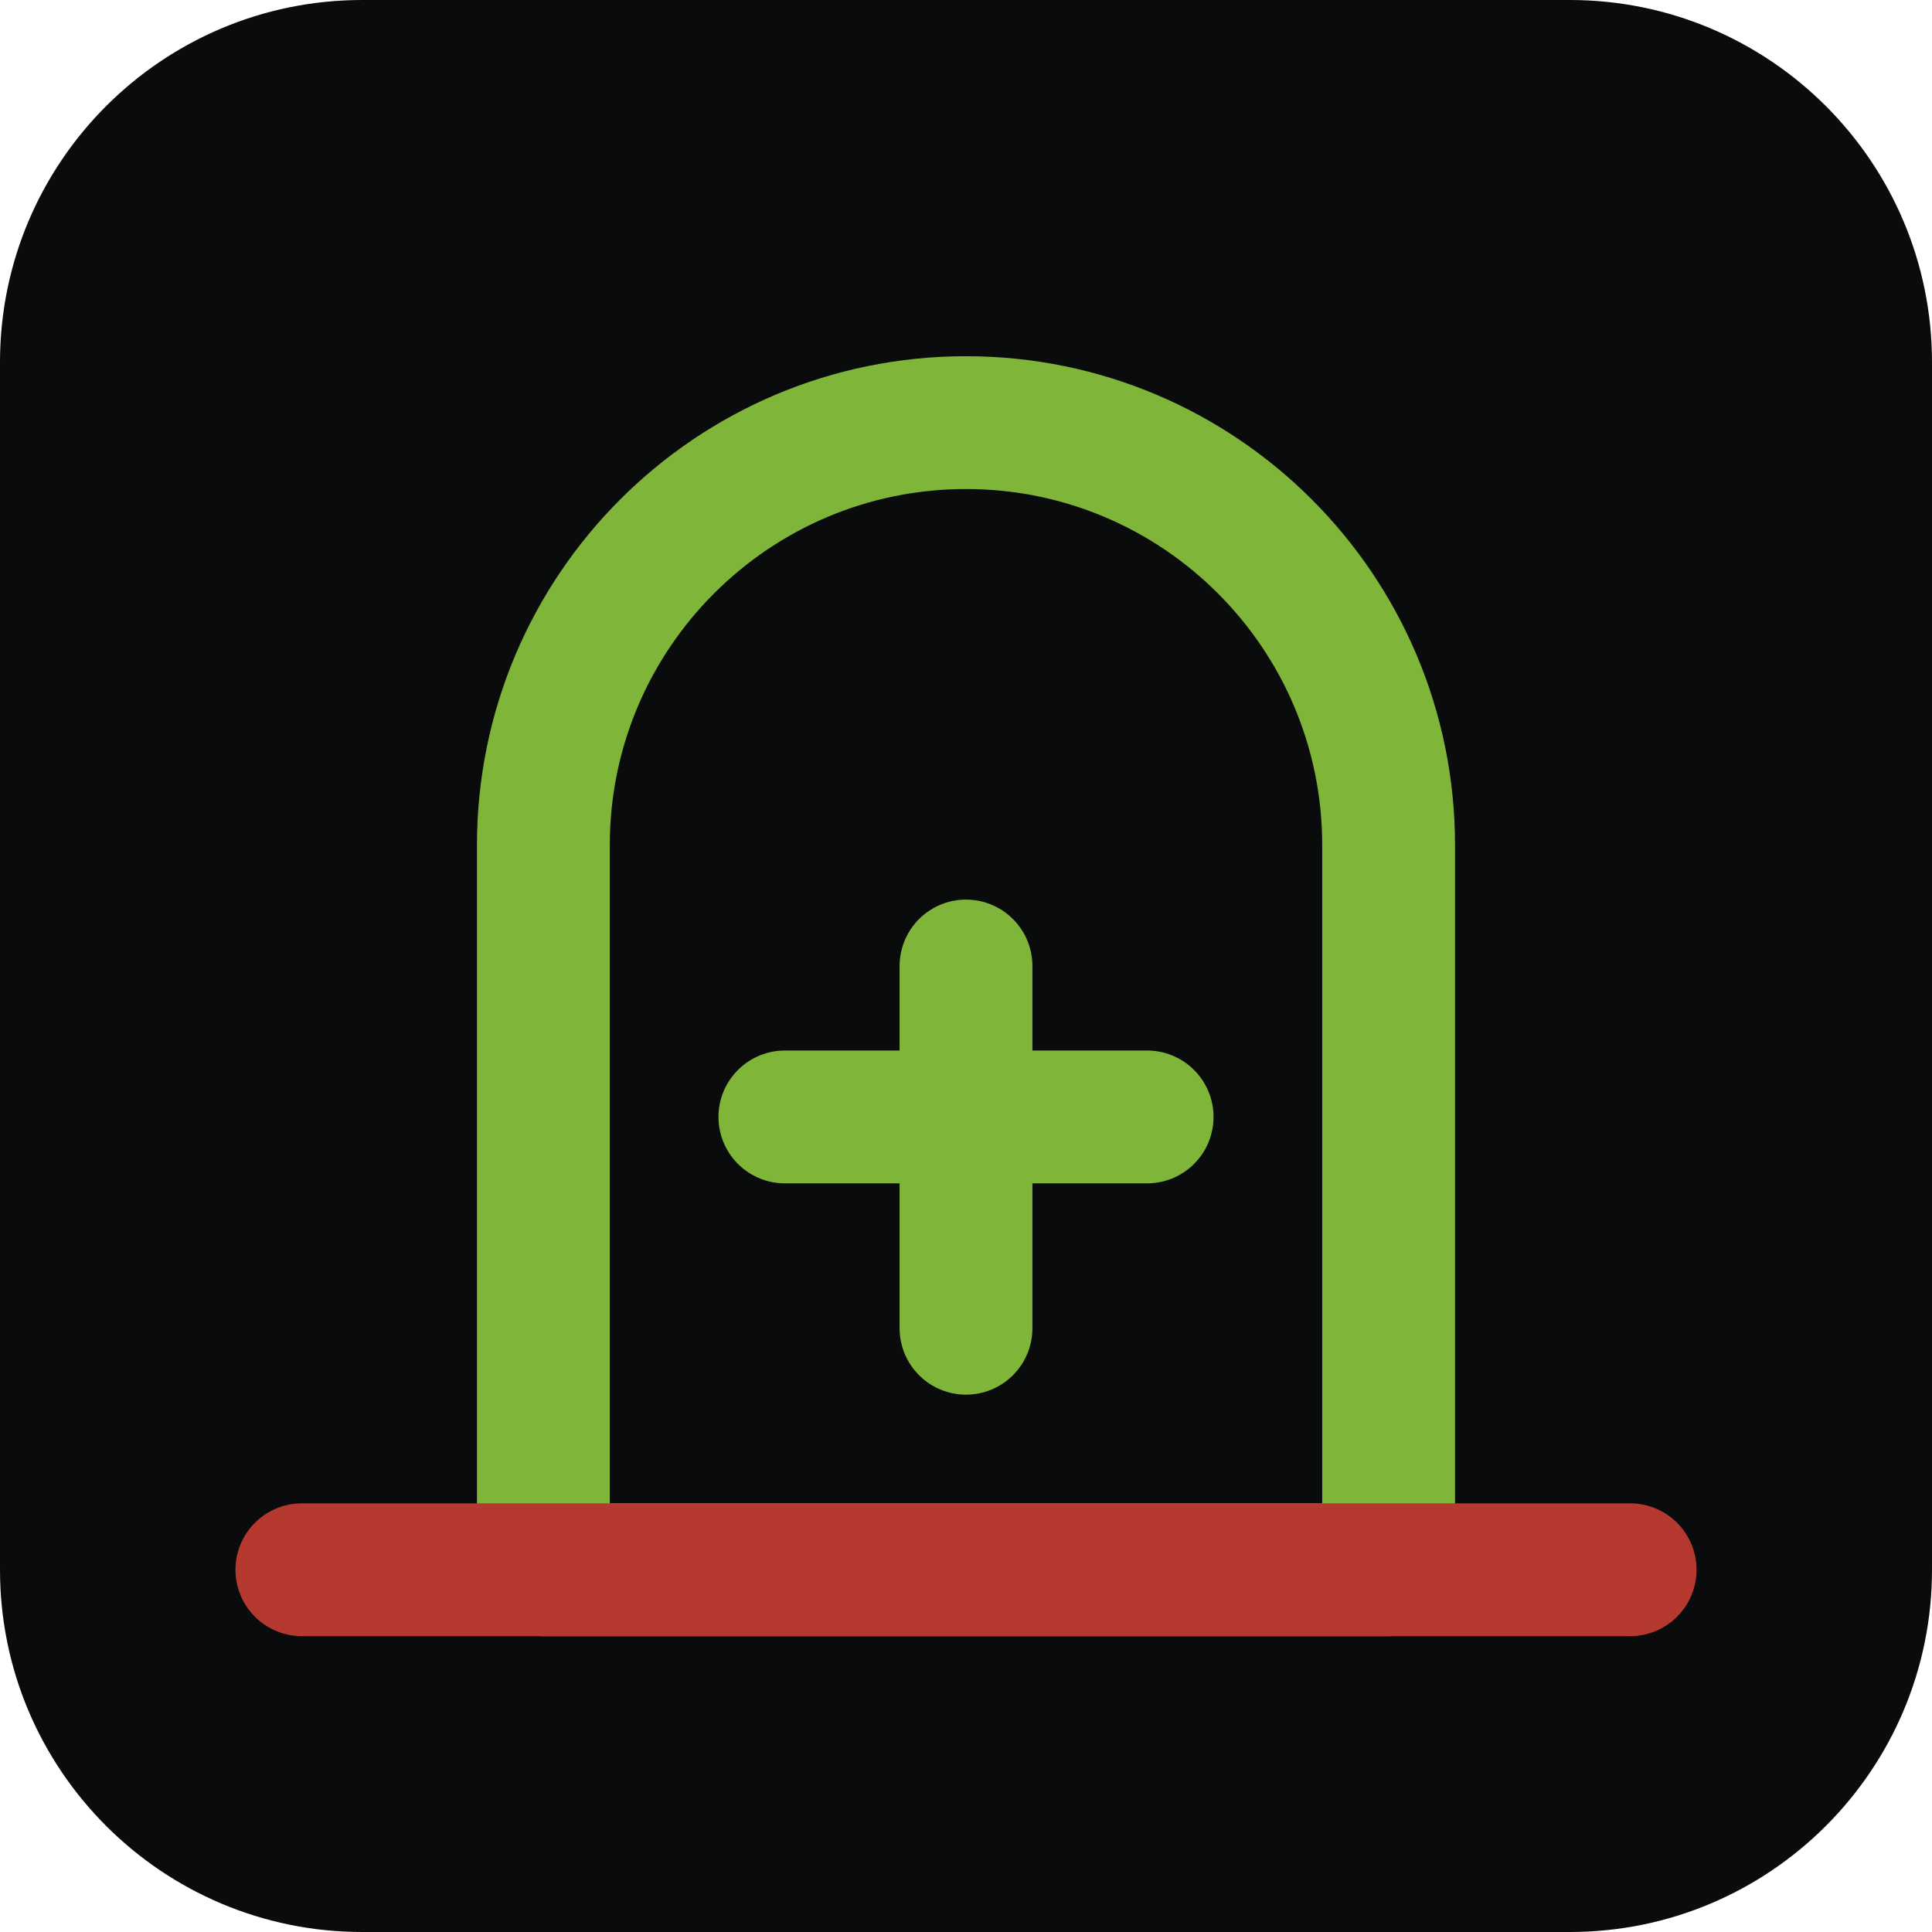
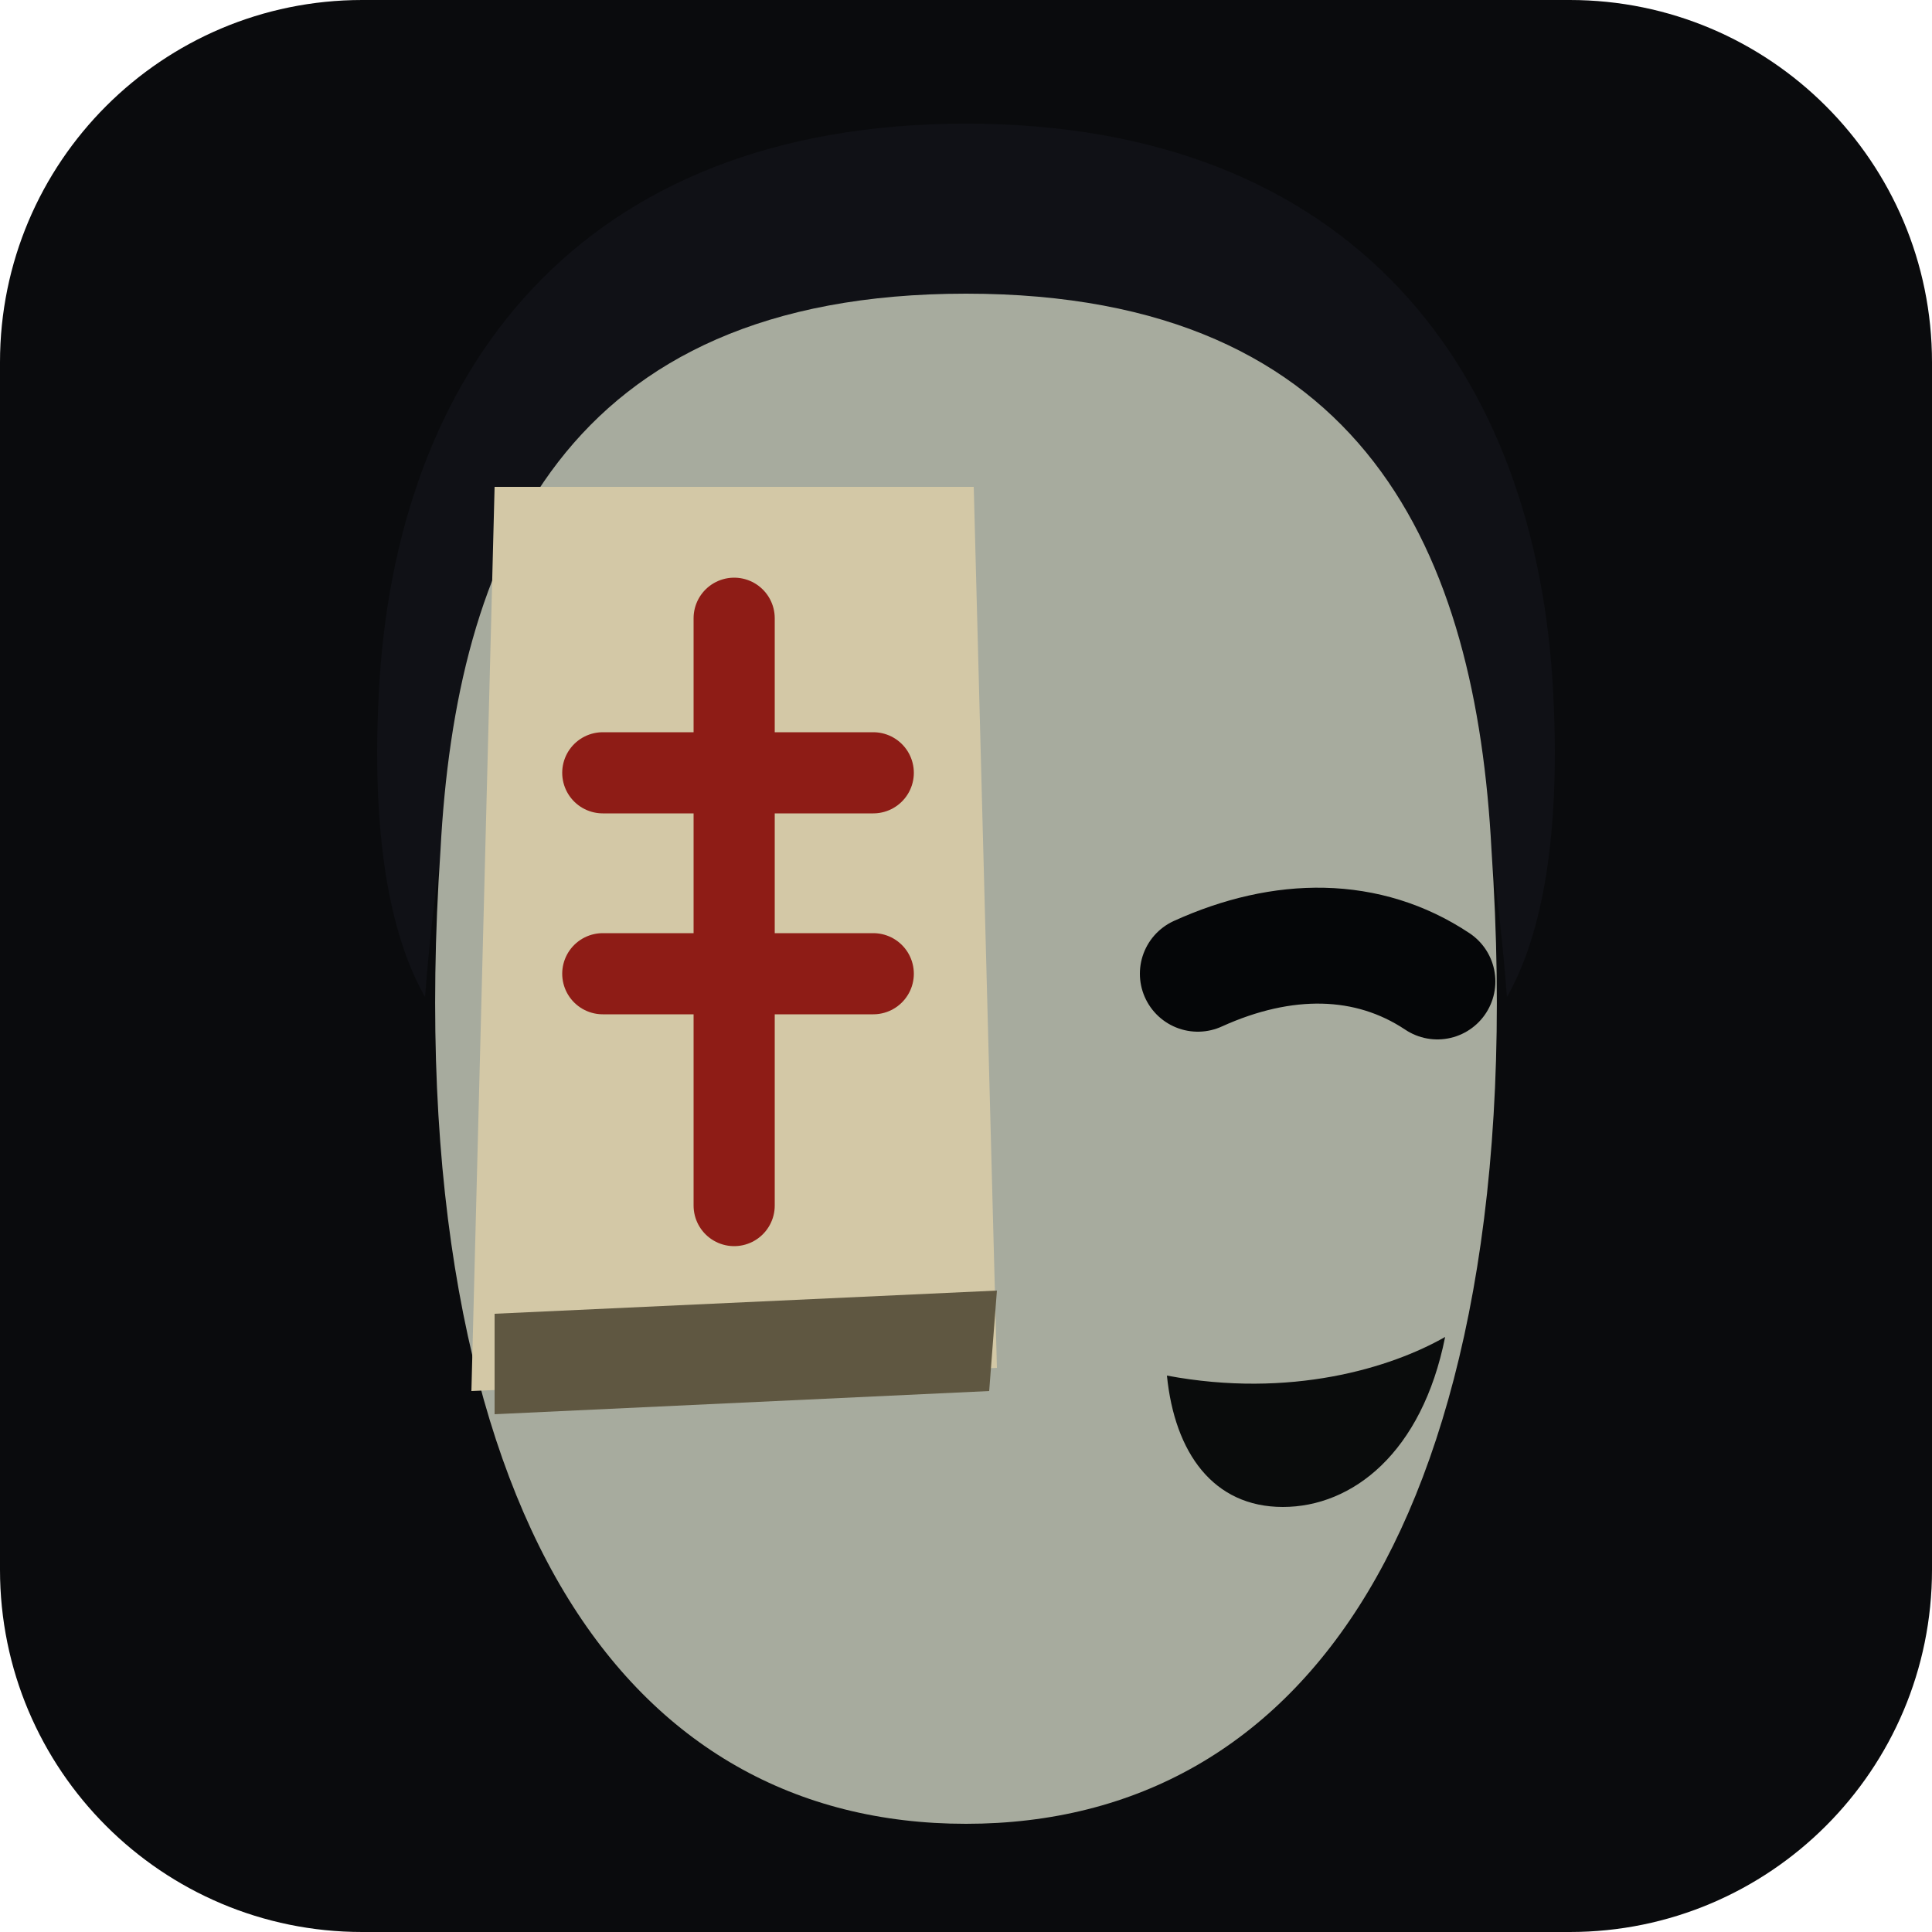
<svg xmlns="http://www.w3.org/2000/svg" viewBox="0 0 32 32">
  <rect width="32" height="32" rx="6" fill="#0a0b0d" />
-   <g fill="none" stroke="#7fb539" stroke-width="2.2" stroke-linecap="round" stroke-linejoin="round">
-     <path d="M9 26V14a7 7 0 0 1 14 0v12z" />
-     <path d="M16 16v6M13 18.5h6" />
+   <g transform="translate(16 16) scale(1.28) translate(-16 -14.1)">
+     <path d="M16 3.2c5 0 7.4 3.2 7.6 7.4.1 2-.2 3.2-.6 3.9-.3-3.9-1.2-6-2.6-7.2C19 6 17.6 5.6 16 5.6s-3 .4-4.4 1.7c-1.4 1.2-2.3 3.3-2.6 7.2-.4-.7-.7-1.9-.6-3.9C8.6 6.4 11 3.2 16 3.2z" fill="#101116" />
+     <path d="M16 5.4c5.2 0 6.6 3.4 6.8 7.2.3 4.4-.4 7.6-1.6 9.6-1.2 2-3 3-5.2 3s-4-1-5.2-3c-1.2-2-1.9-5.2-1.6-9.6.2-3.8 1.6-7.2 6.8-7.2z" fill="#a7ab9e" />
+     <path d="M9.9 7.9h6.2l.3 11.4-6.8.3z" fill="#d3c8a6" />
+     <path d="M9.9 18.6l6.5-.3-.1 1.3-6.4.3z" fill="#5f5741" />
+     <g stroke="#8e1c16" stroke-width="1.05" stroke-linecap="round" fill="none">
+       <path d="M13 9.6v7.6" />
+       <path d="M11.3 11.6h3.5M11.3 14.2h3.5" />
+     </g>
+     <path d="M19 14.2c1.1-.5 2.2-.5 3.1.1" stroke="#050608" stroke-width="1.5" stroke-linecap="round" fill="none" />
+     <path d="M18.6 19.4c1.6.3 2.9-.1 3.6-.5-.3 1.5-1.2 2.2-2.1 2.2-.9 0-1.4-.7-1.5-1.7z" fill="#0a0c0c" />
  </g>
-   <path d="M5 26h22" fill="none" stroke="#b5392f" stroke-width="2.2" stroke-linecap="round" />
</svg>
